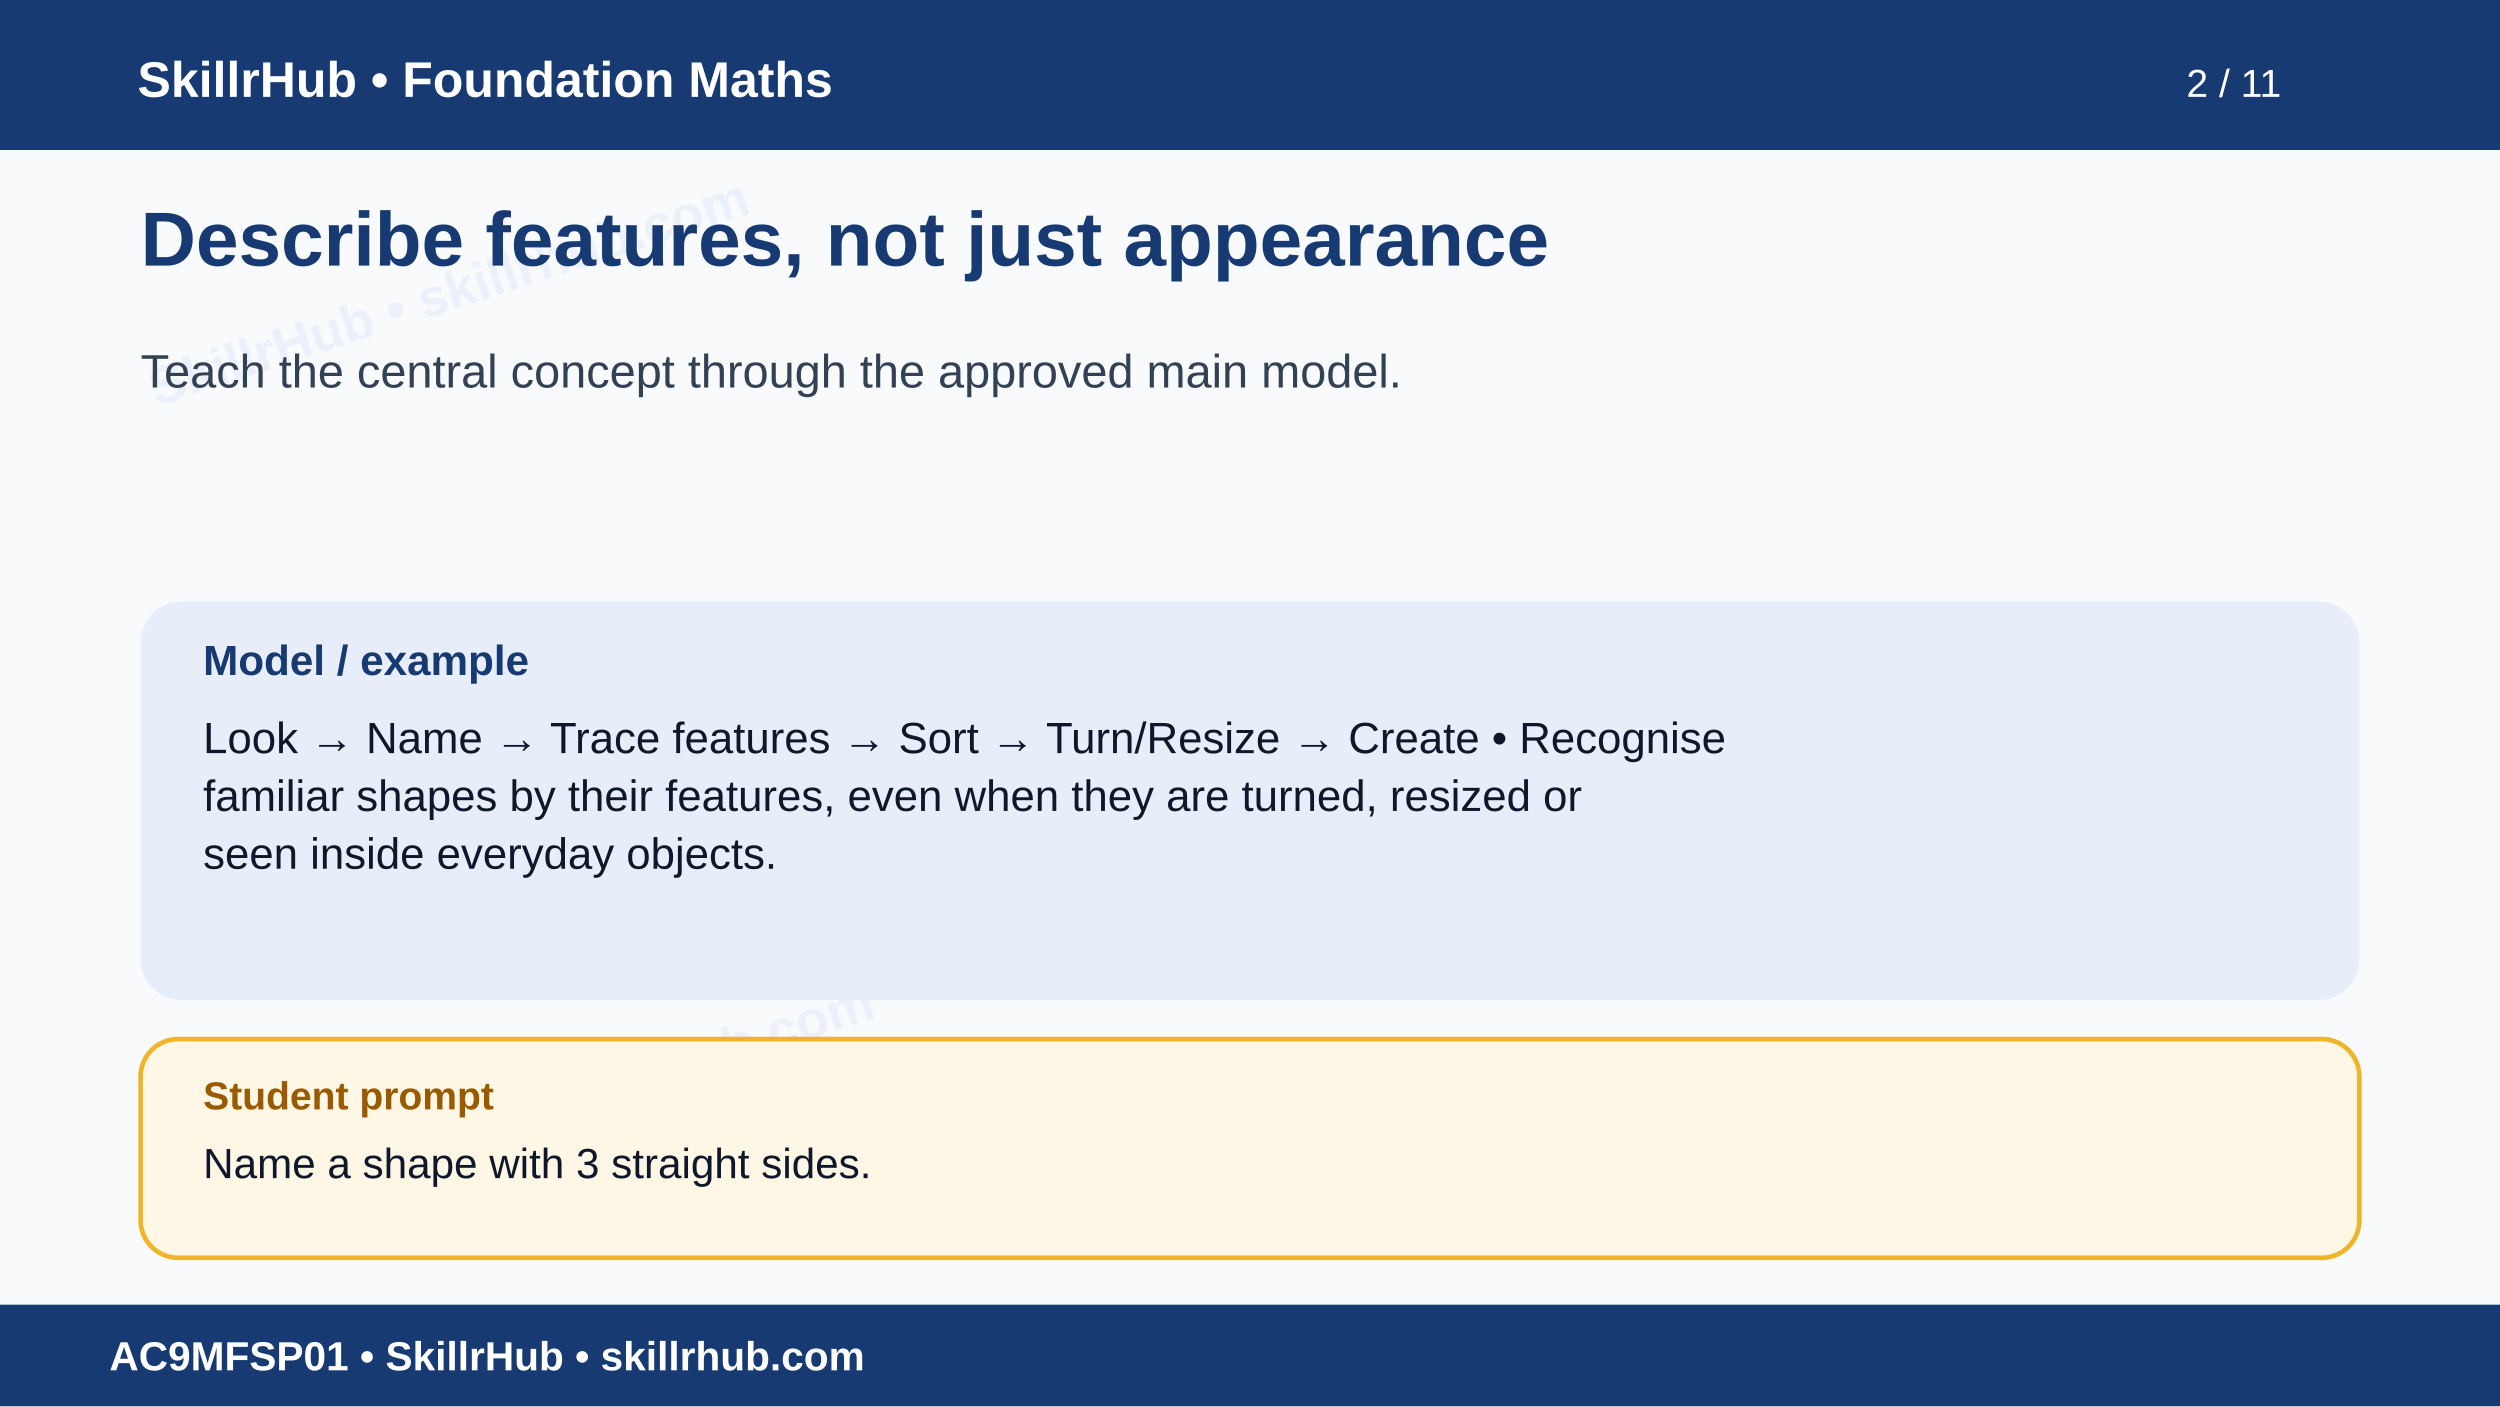
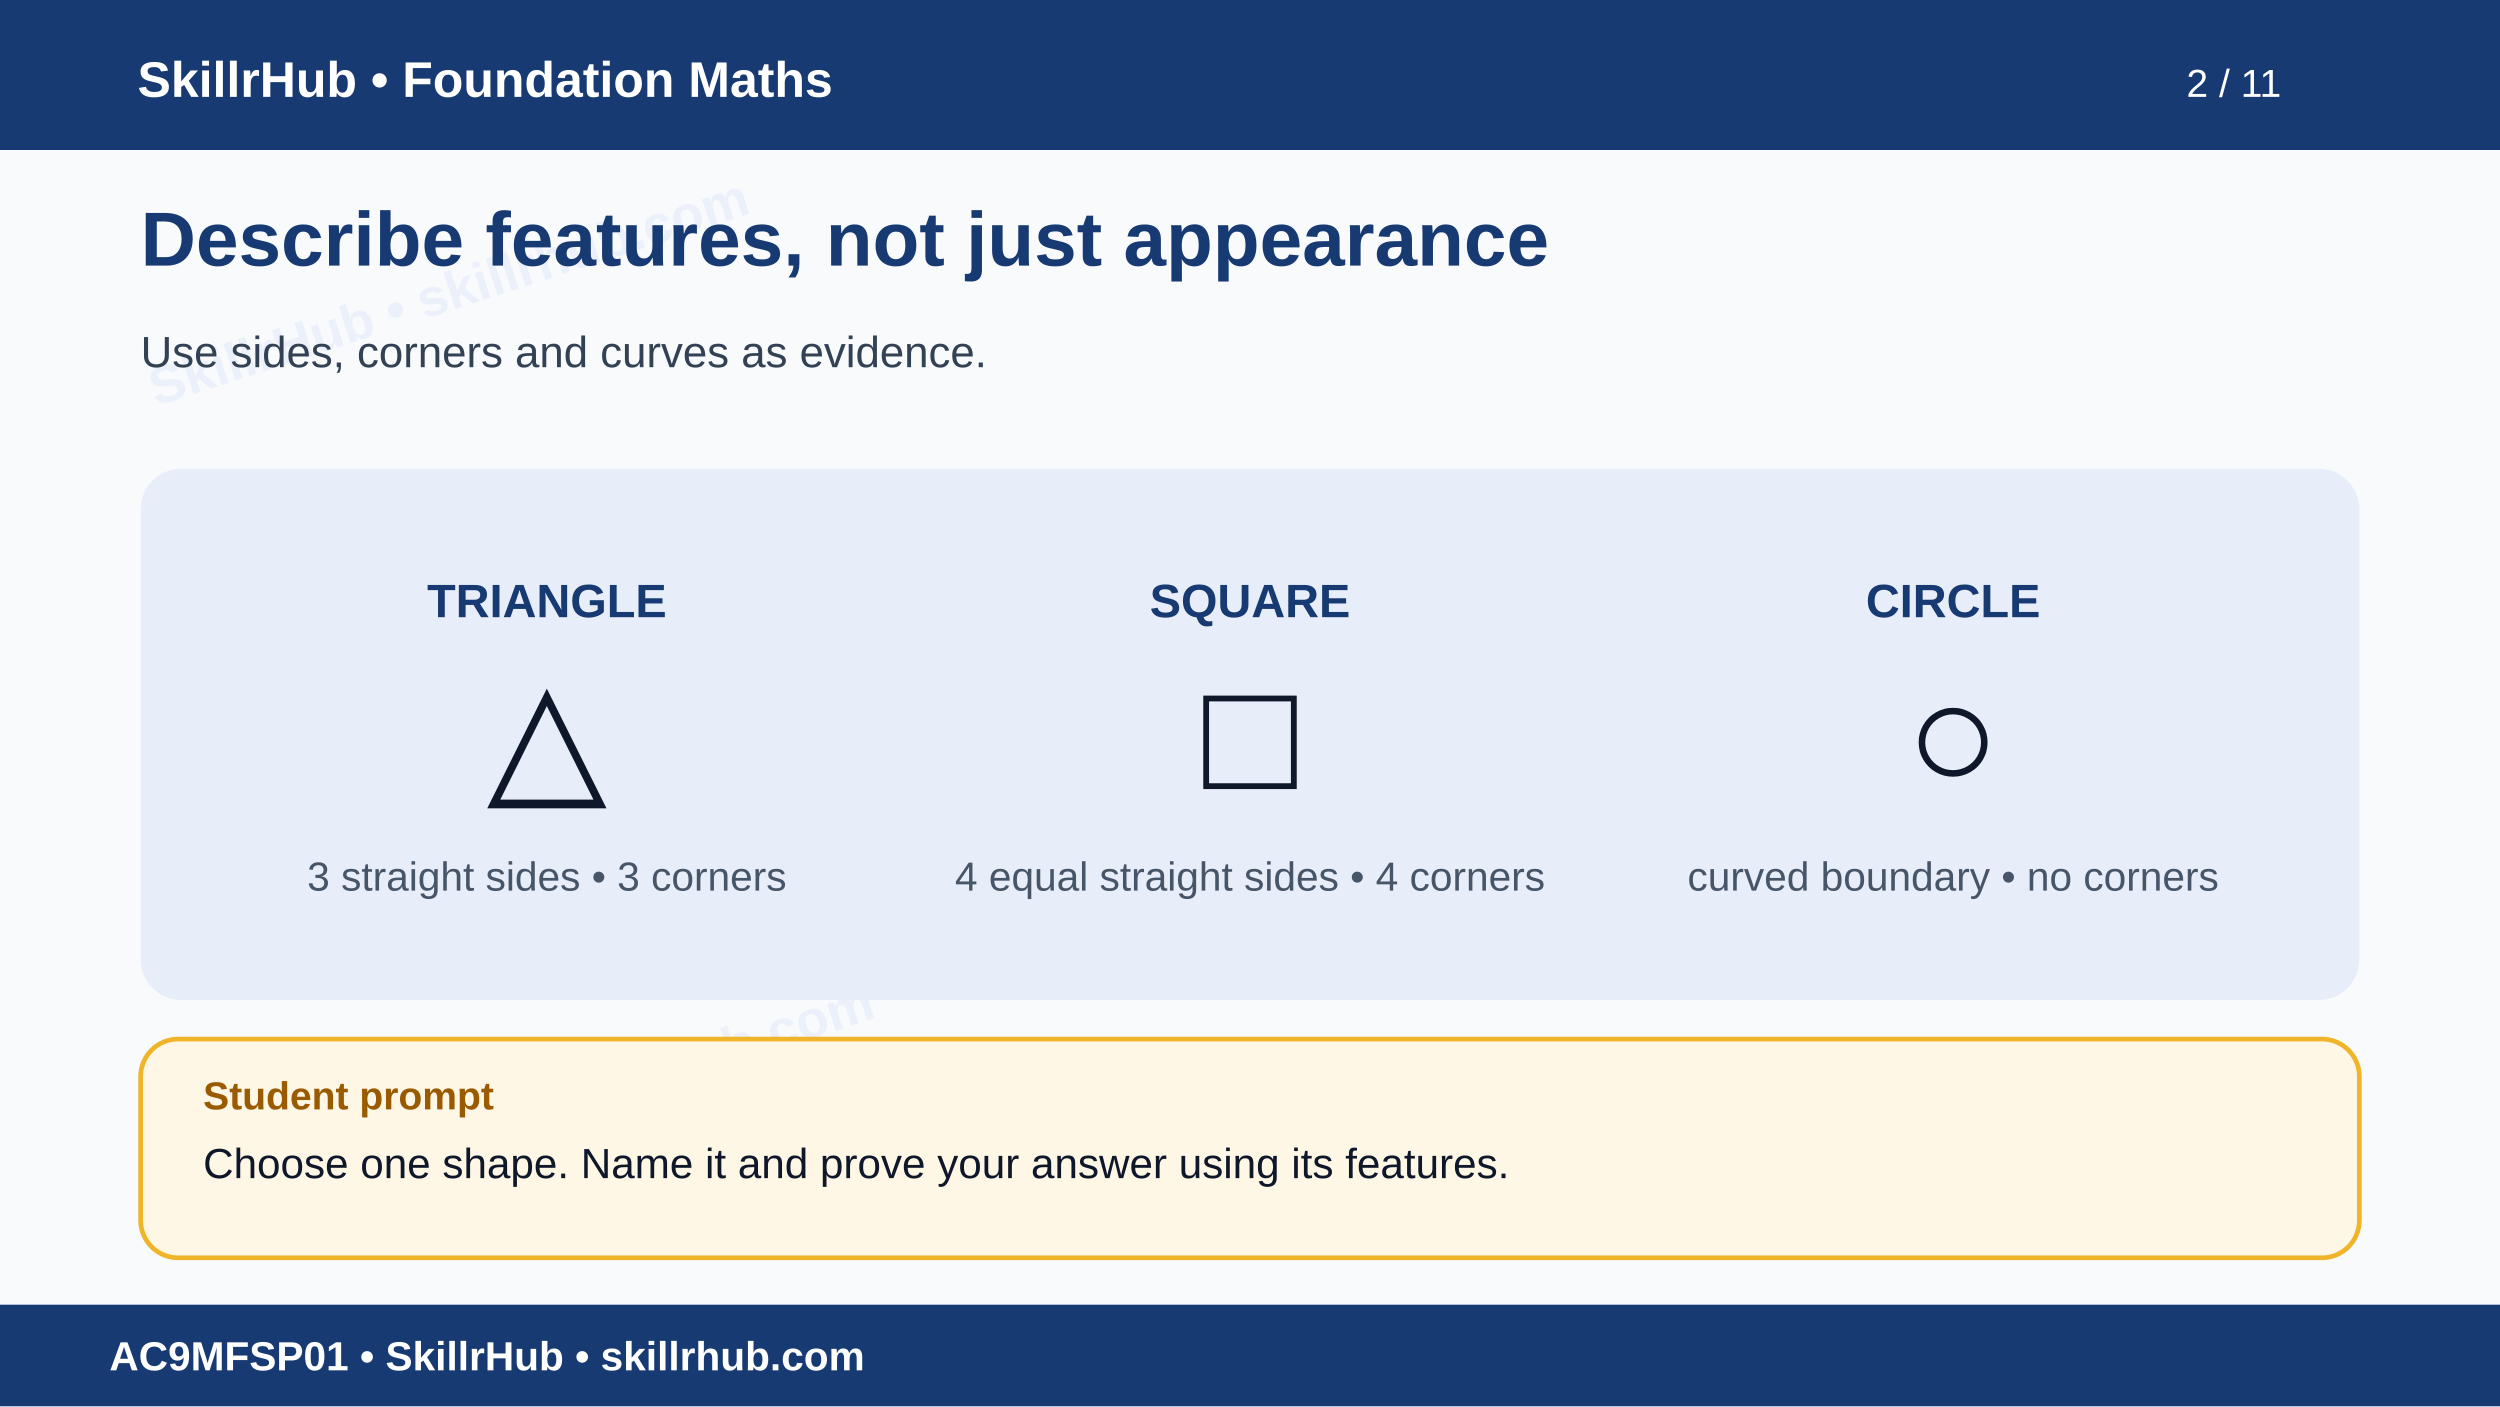
<svg xmlns="http://www.w3.org/2000/svg" width="1600" height="900" viewBox="0 0 1600 900">
  <rect width="1600" height="900" fill="#f8fafc" />
  <g opacity=".055" fill="#1d4ed8" font-family="Arial" font-size="34" font-weight="700">
    <text x="100" y="260" transform="rotate(-18 100 260)">SkillrHub • skillrhub.com</text>
    <text x="760" y="565" transform="rotate(-18 760 565)">SkillrHub • skillrhub.com</text>
    <text x="180" y="775" transform="rotate(-18 180 775)">SkillrHub • skillrhub.com</text>
  </g>
  <rect width="1600" height="96" fill="#173a72" />
  <text x="88" y="62" fill="white" font-family="Arial" font-size="32" font-weight="700">SkillrHub • Foundation Maths</text>
  <text x="1460" y="62" text-anchor="end" fill="white" font-family="Arial" font-size="25">2 / 11</text>
  <text x="90" y="170" fill="#173a72" font-family="Arial" font-size="49" font-weight="700">Describe features, not just appearance</text>
-   <text x="90" y="248" fill="#334155" font-family="Arial" font-size="30" font-weight="400">Teach the central concept through the approved main model.</text>
-   <rect x="90" y="385" width="1420" height="255" rx="26" fill="#e8eef9" />
-   <text x="130" y="432" fill="#173a72" font-family="Arial" font-size="27" font-weight="700">Model / example</text>
-   <text x="130" y="482" fill="#0f172a" font-family="Arial" font-size="28" font-weight="400">Look → Name → Trace features → Sort → Turn/Resize → Create • Recognise</text>
-   <text x="130" y="519" fill="#0f172a" font-family="Arial" font-size="28" font-weight="400">familiar shapes by their features, even when they are turned, resized or</text>
-   <text x="130" y="556" fill="#0f172a" font-family="Arial" font-size="28" font-weight="400">seen inside everyday objects.</text>
+   <text x="90" y="235" fill="#334155" font-family="Arial" font-size="28">Use sides, corners and curves as evidence.</text>
+   <rect x="90" y="300" width="1420" height="340" rx="26" fill="#e8eef9" />
+   <g font-family="Arial" text-anchor="middle">
+     <text x="350" y="395" fill="#173a72" font-size="30" font-weight="700">TRIANGLE</text>
+     <text x="350" y="505" fill="#0f172a" font-size="100">△</text>
+     <text x="350" y="570" fill="#475569" font-size="26">3 straight sides • 3 corners</text>
+     <text x="800" y="395" fill="#173a72" font-size="30" font-weight="700">SQUARE</text>
+     <text x="800" y="505" fill="#0f172a" font-size="100">□</text>
+     <text x="800" y="570" fill="#475569" font-size="26">4 equal straight sides • 4 corners</text>
+     <text x="1250" y="395" fill="#173a72" font-size="30" font-weight="700">CIRCLE</text>
+     <text x="1250" y="505" fill="#0f172a" font-size="100">○</text>
+     <text x="1250" y="570" fill="#475569" font-size="26">curved boundary • no corners</text>
+   </g>
  <rect x="90" y="665" width="1420" height="140" rx="24" fill="#fff7e6" stroke="#f0b429" stroke-width="3" />
  <text x="130" y="710" fill="#9a5b00" font-family="Arial" font-size="25" font-weight="700">Student prompt</text>
-   <text x="130" y="754" fill="#0f172a" font-family="Arial" font-size="27" font-weight="400">Name a shape with 3 straight sides.</text>
+   <text x="130" y="754" fill="#0f172a" font-family="Arial" font-size="27">Choose one shape. Name it and prove your answer using its features.</text>
  <rect y="835" width="1600" height="65" fill="#173a72" />
  <text x="70" y="877" fill="white" font-family="Arial" font-size="26" font-weight="700">AC9MFSP01 • SkillrHub • skillrhub.com</text>
</svg>
